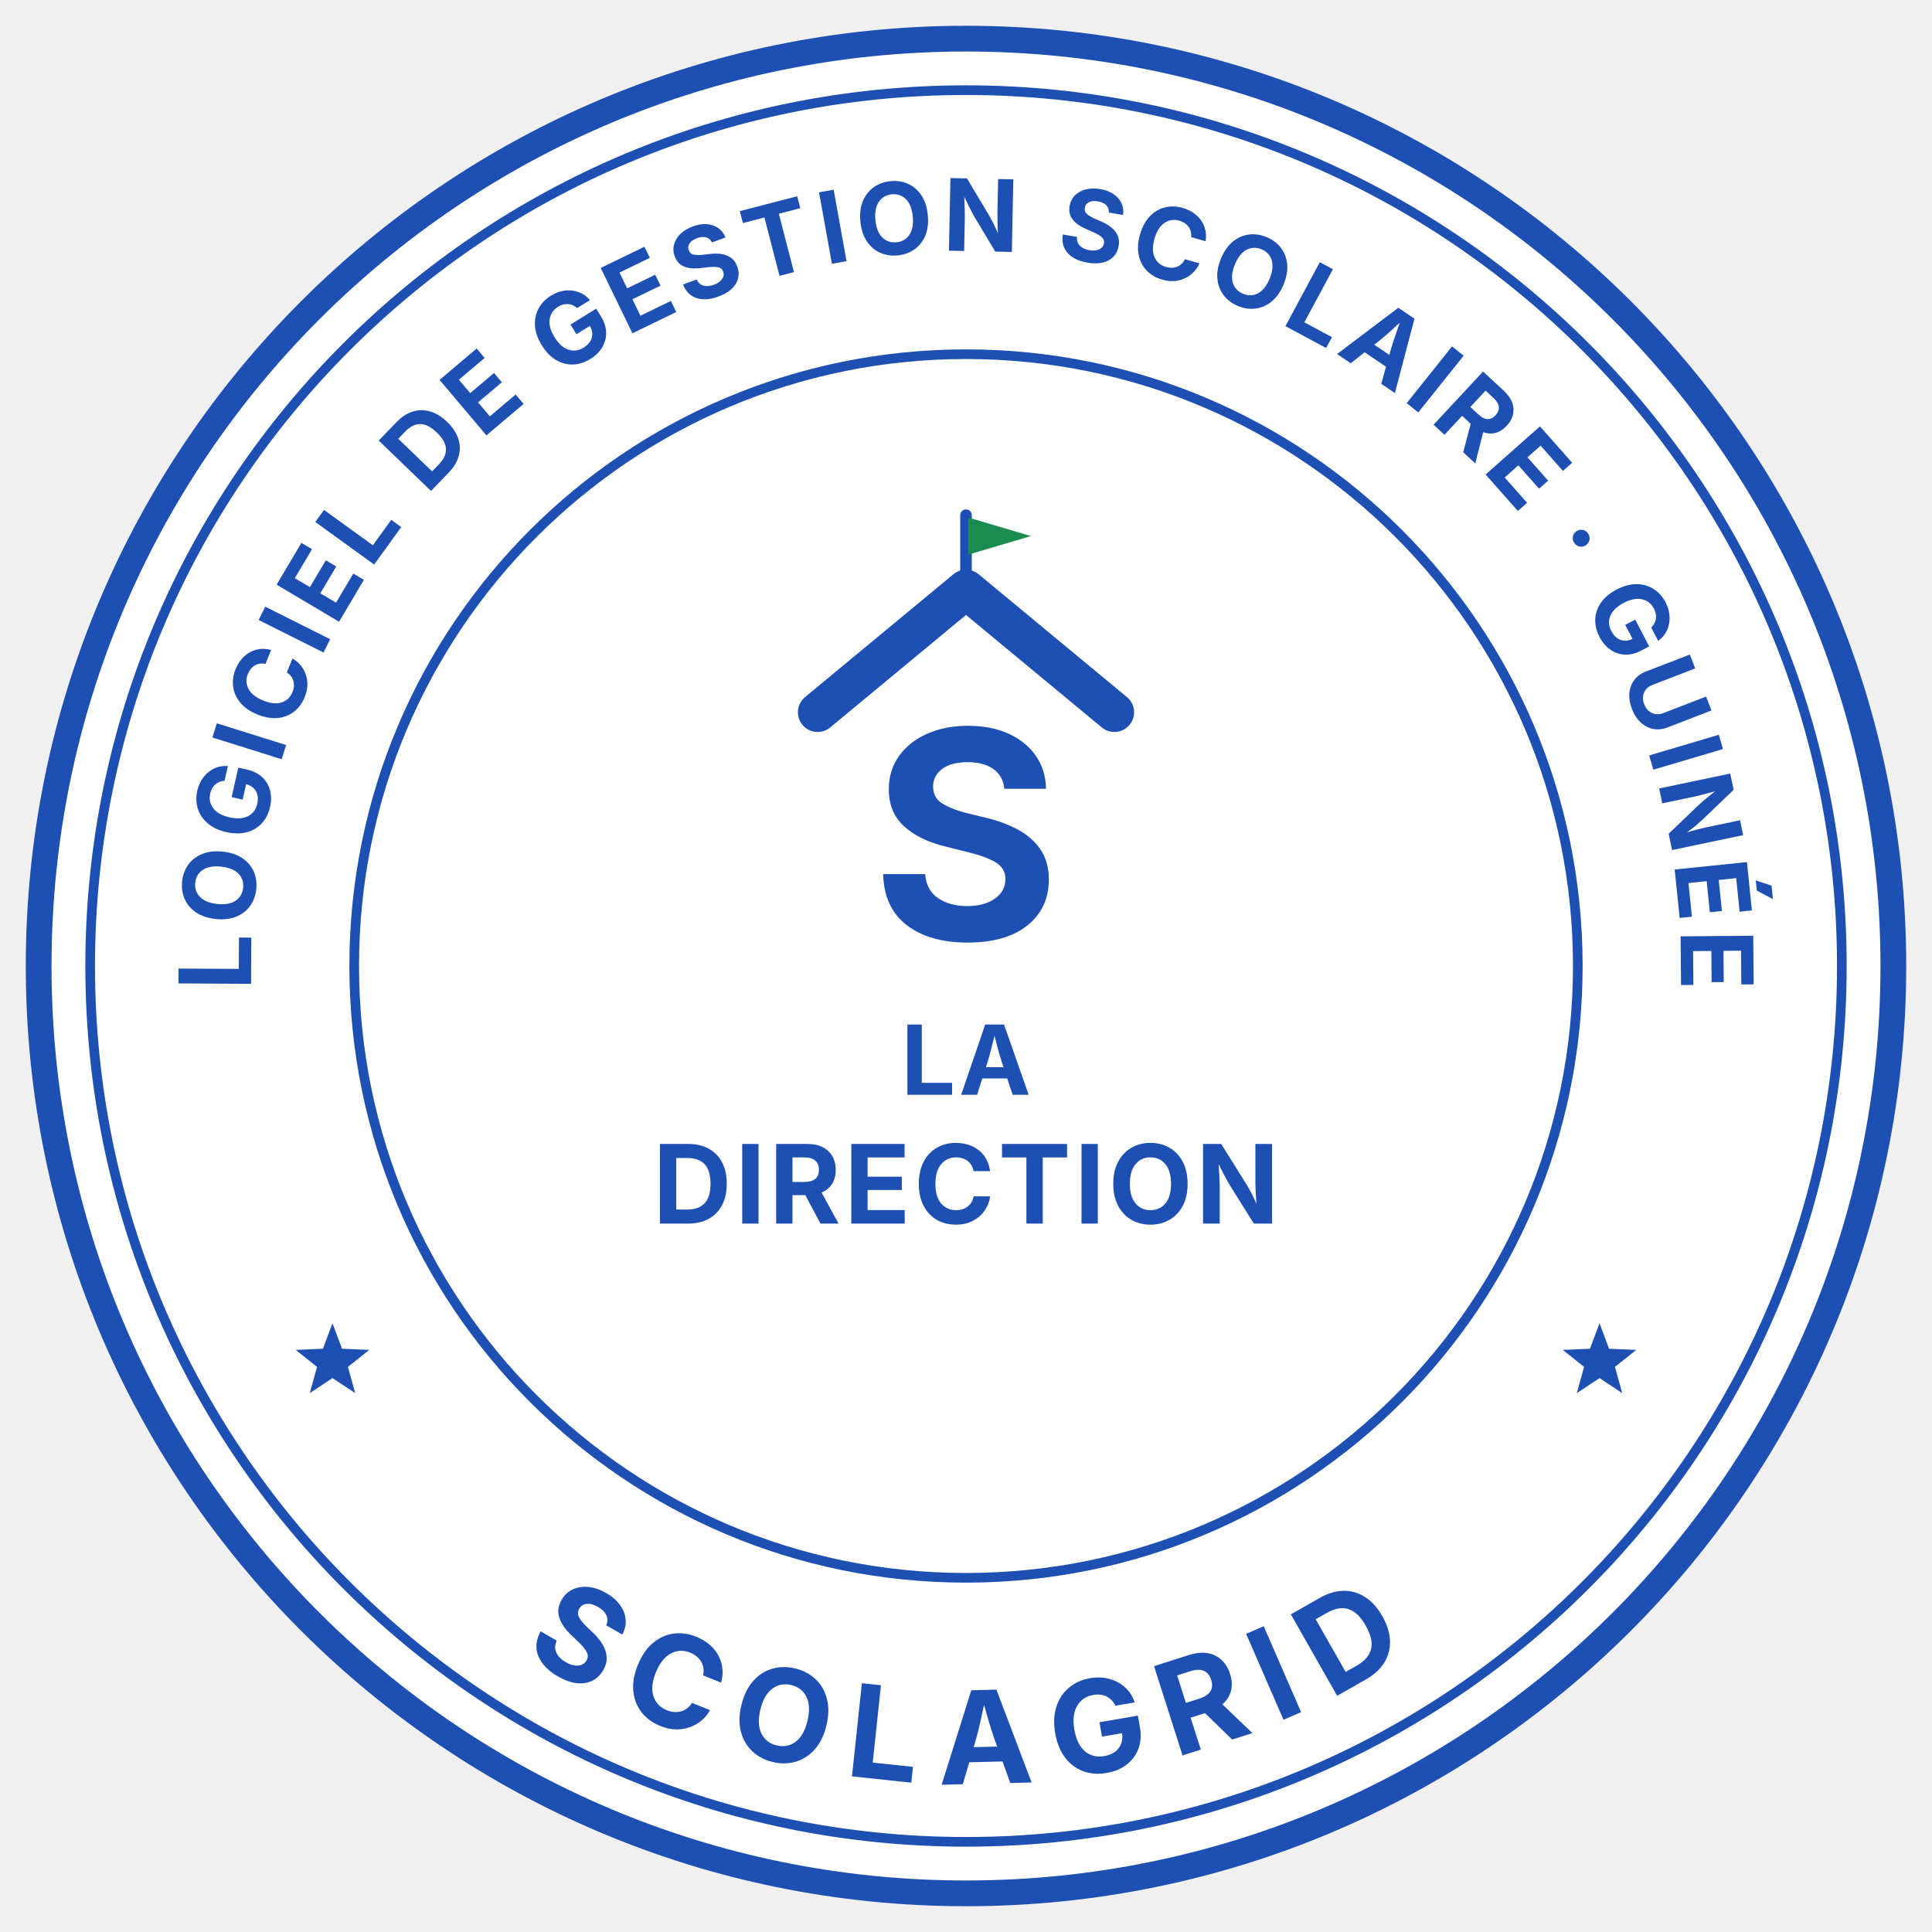
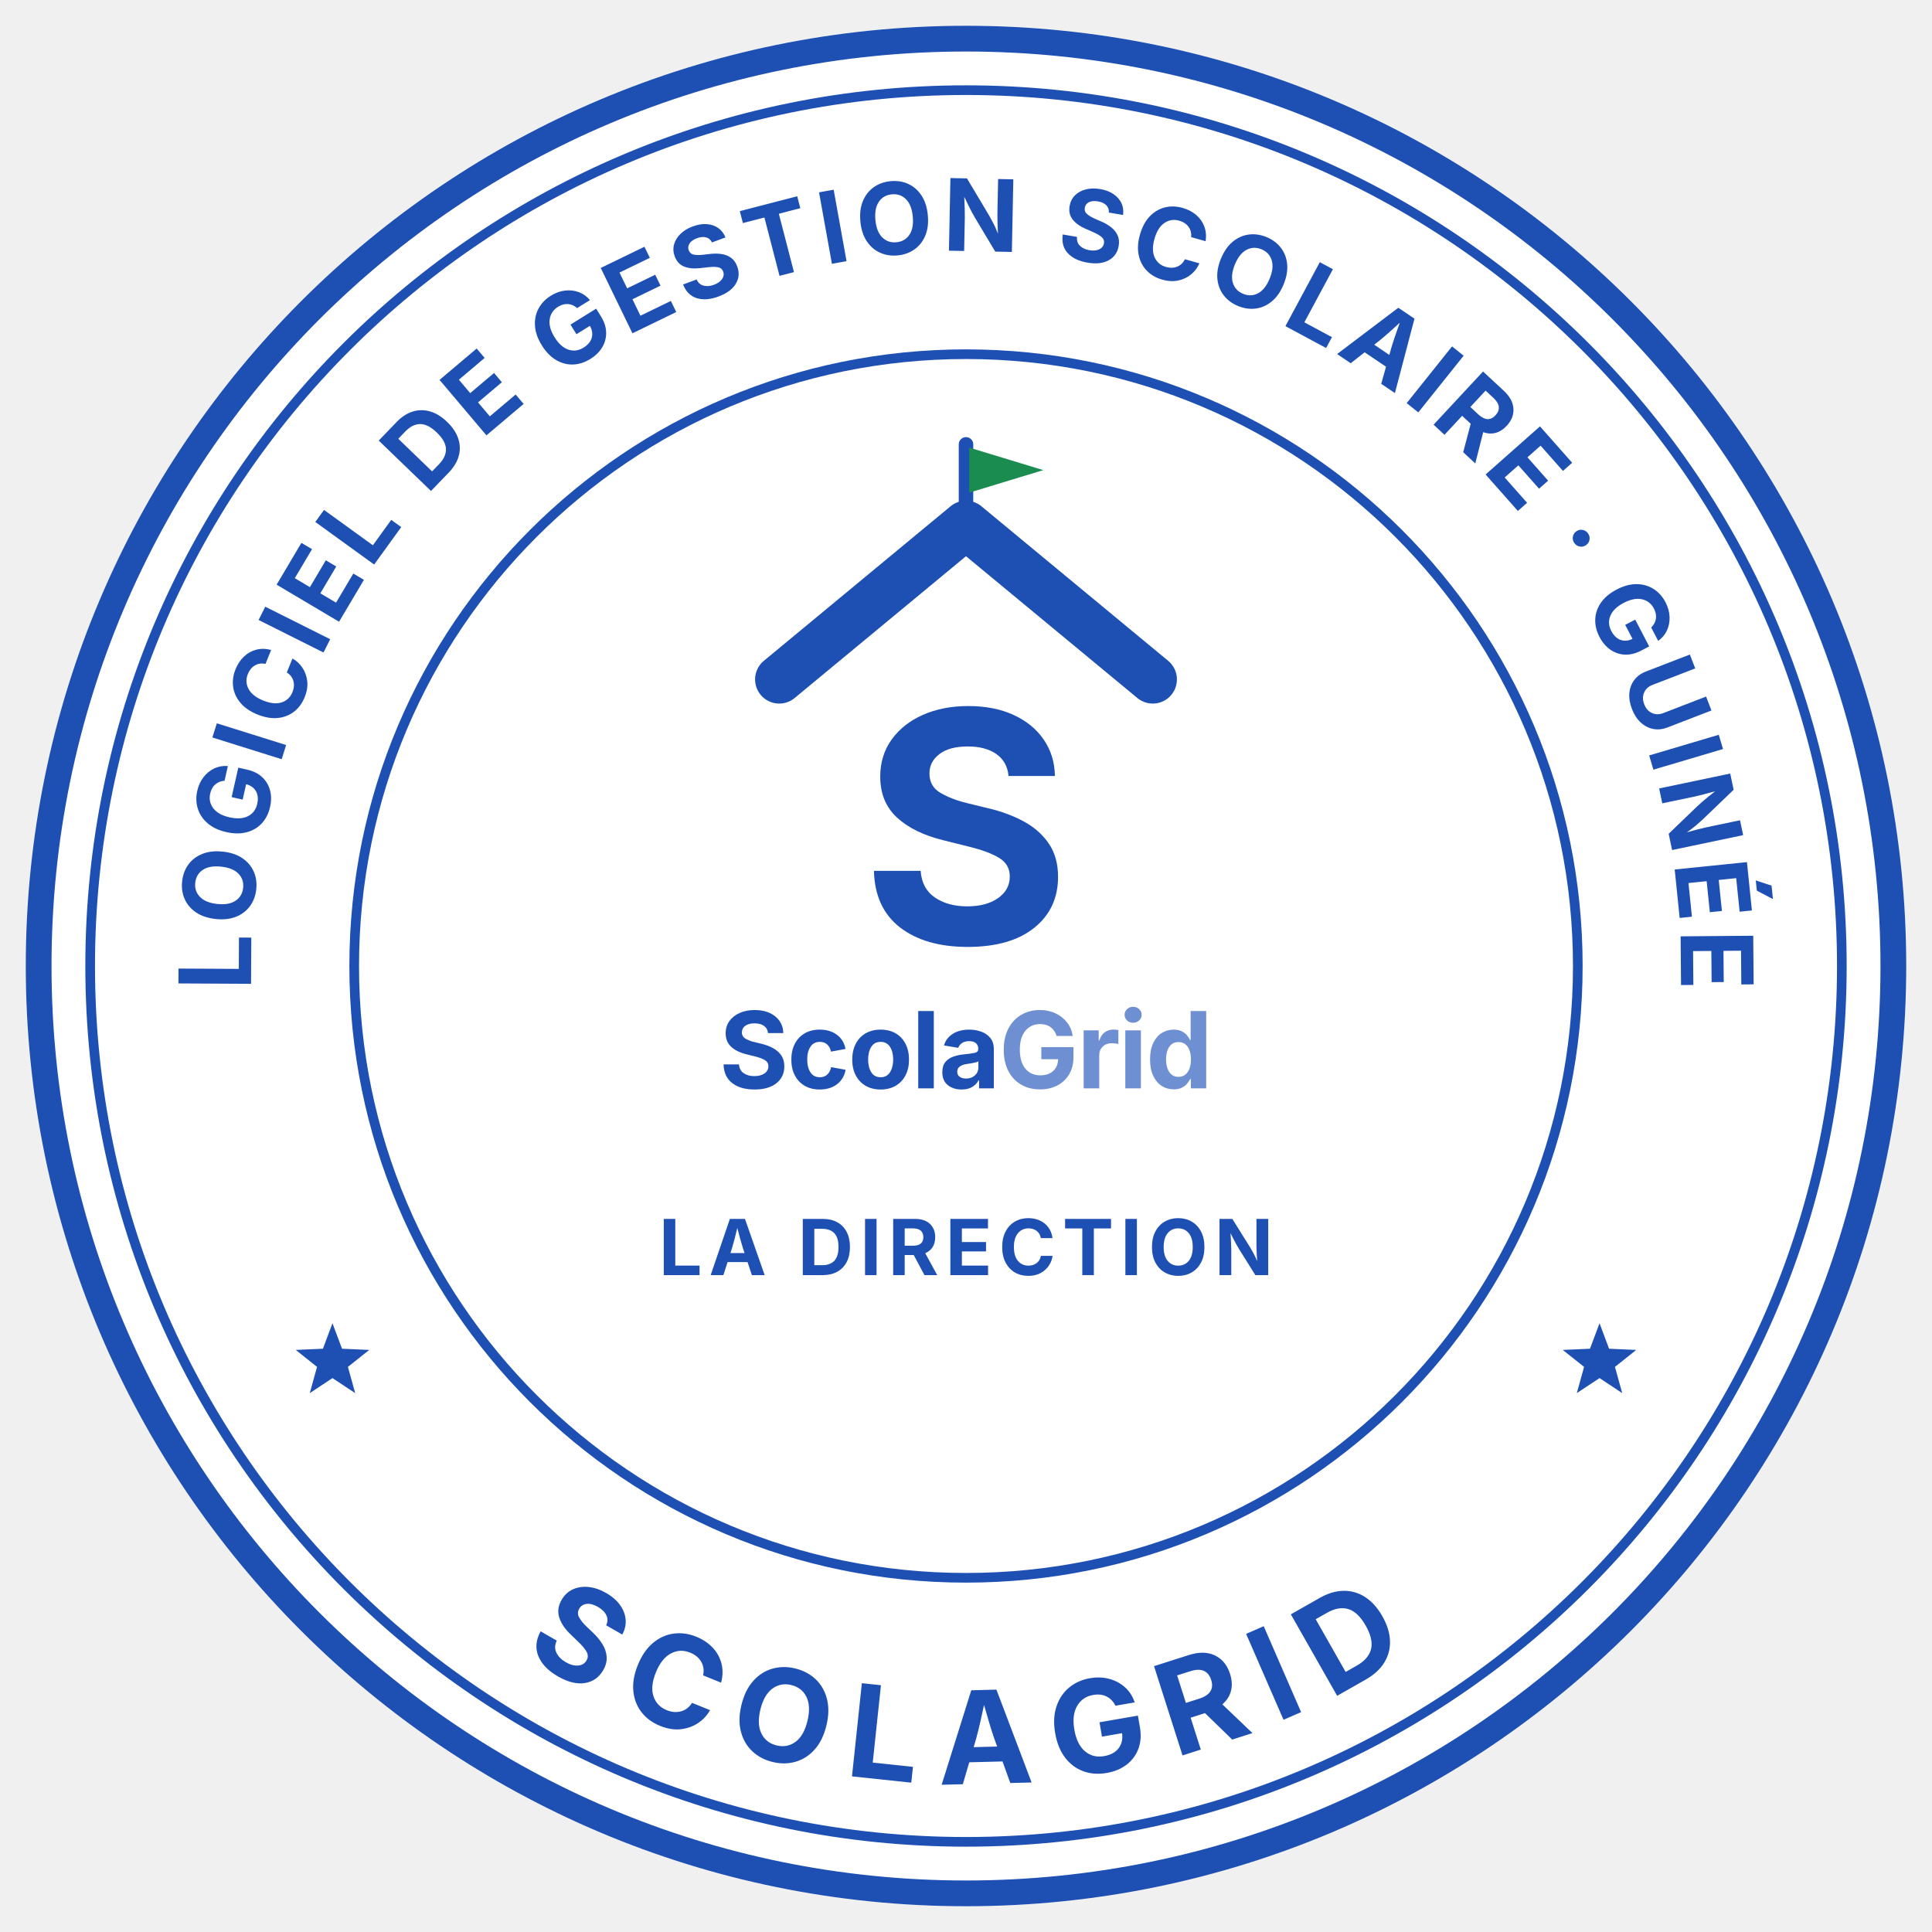
<svg xmlns="http://www.w3.org/2000/svg" viewBox="0 0 600 600" width="600" height="600">
  <circle cx="300" cy="300" r="292" fill="#FFFFFF" />
  <g fill="none" stroke="#1E50B4">
    <circle cx="300" cy="300" r="288" stroke-width="8" />
    <circle cx="300" cy="300" r="272" stroke-width="3" />
    <circle cx="300" cy="300" r="190" stroke-width="3" />
  </g>
  <path d="M77.967 305.533 55.414 305.412 55.439 300.795 74.162 300.896 74.214 291.163 78.044 291.183Z M79.586 276.184Q79.265 279.148 77.655 281.372Q76.044 283.596 73.322 284.695Q70.6 285.794 66.958 285.4Q63.301 285.005 60.869 283.349Q58.437 281.694 57.339 279.177Q56.24 276.66 56.561 273.696Q56.883 270.716 58.492 268.5Q60.102 266.283 62.832 265.185Q65.561 264.087 69.218 264.482Q72.875 264.877 75.292 266.532Q77.709 268.186 78.809 270.695Q79.908 273.204 79.586 276.184ZM75.507 275.743Q75.79 273.124 74.058 271.331Q72.326 269.538 68.714 269.147Q65.087 268.755 63.005 270.137Q60.922 271.518 60.639 274.136Q60.358 276.74 62.104 278.542Q63.85 280.345 67.462 280.735Q71.059 281.124 73.142 279.735Q75.226 278.346 75.507 275.743Z M83.873 250.614Q83.174 253.699 81.28 255.722Q79.386 257.745 76.567 258.472Q73.748 259.199 70.264 258.41Q66.707 257.604 64.474 255.677Q62.241 253.751 61.424 251.122Q60.607 248.492 61.263 245.599Q61.825 243.119 63.225 241.325Q64.625 239.532 66.576 238.624Q68.528 237.716 70.769 237.897L69.732 242.474Q68.045 242.588 66.87 243.595Q65.695 244.601 65.281 246.432Q64.705 248.971 66.232 251.001Q67.758 253.031 71.257 253.823Q74.756 254.616 77.018 253.468Q79.28 252.32 79.879 249.678Q80.411 247.33 79.475 245.706Q78.54 244.082 76.442 243.544L75.358 248.327L71.933 247.551L74.007 238.398L76.753 239.021Q79.647 239.676 81.443 241.372Q83.24 243.067 83.869 245.46Q84.499 247.853 83.873 250.614Z M67.34 224.628 88.86 231.376 87.479 235.781 65.958 229.033Z M94.619 216.522Q93.49 219.315 91.342 220.994Q89.194 222.672 86.281 222.973Q83.368 223.273 79.972 221.9Q76.562 220.522 74.671 218.272Q72.781 216.022 72.408 213.308Q72.036 210.594 73.147 207.844Q74.106 205.472 75.76 203.904Q77.414 202.336 79.577 201.773Q81.739 201.21 84.207 201.849L82.454 206.185Q80.637 205.793 79.174 206.647Q77.711 207.5 76.985 209.297Q75.998 211.739 77.201 213.972Q78.404 216.205 81.73 217.55Q85.127 218.922 87.498 218.125Q89.869 217.329 90.844 214.915Q91.565 213.133 91.111 211.488Q90.657 209.843 89.07 208.843L90.823 204.506Q92.677 205.533 93.909 207.354Q95.14 209.174 95.413 211.529Q95.685 213.884 94.619 216.522Z M82.378 188.41 102.543 198.511 100.475 202.639 80.31 192.538Z M105.304 193.08 85.906 181.574 93.606 168.594 96.899 170.548 91.555 179.557 96.242 182.337 101.185 174.005 104.426 175.928 99.484 184.26 104.366 187.156 109.725 178.121 113.019 180.075Z M116.195 175.321 97.922 162.102 100.628 158.361 115.798 169.336 121.503 161.45 124.606 163.695Z M139.358 146.769 133.852 152.479 117.618 136.822 123.176 131.059Q125.53 128.618 128.202 127.799Q130.874 126.98 133.602 127.781Q136.331 128.583 138.858 131.021Q141.397 133.469 142.302 136.172Q143.208 138.874 142.47 141.591Q141.733 144.307 139.358 146.769ZM134.191 146.392 136.335 144.169Q138.594 141.827 138.496 139.399Q138.399 136.97 135.664 134.333Q132.94 131.706 130.521 131.696Q128.101 131.687 125.853 134.018L123.688 136.263Z M151.069 135.204 136.51 117.978 148.037 108.237 150.509 111.161 142.509 117.923 146.026 122.085 153.425 115.831 155.858 118.71 148.459 124.963 152.123 129.299 160.146 122.518 162.618 125.443Z M183.372 111.459Q180.684 113.128 177.914 113.201Q175.143 113.273 172.646 111.777Q170.149 110.281 168.264 107.246Q166.34 104.148 166.143 101.205Q165.945 98.263 167.244 95.835Q168.542 93.407 171.063 91.842Q173.223 90.5 175.483 90.237Q177.743 89.974 179.76 90.725Q181.777 91.477 183.221 93.2L179.235 95.675Q177.969 94.555 176.427 94.426Q174.886 94.296 173.291 95.286Q171.08 96.66 170.707 99.172Q170.334 101.685 172.226 104.732Q174.119 107.78 176.525 108.584Q178.931 109.388 181.233 107.959Q183.278 106.689 183.777 104.882Q184.276 103.075 183.185 101.204L179.019 103.792L177.167 100.809L185.139 95.857L186.624 98.249Q188.19 100.769 188.244 103.239Q188.299 105.708 187.038 107.837Q185.776 109.966 183.372 111.459Z M196.414 103.51 186.564 83.221 200.14 76.63 201.812 80.075 192.39 84.65 194.769 89.552 203.484 85.321 205.13 88.712 196.416 92.943 198.895 98.049 208.345 93.461 210.017 96.906Z M223.136 92.086Q219.317 93.501 216.39 92.592Q213.462 91.683 212.131 88.351L216.346 86.789Q217.054 88.351 218.522 88.719Q219.99 89.087 221.736 88.44Q223.468 87.798 224.249 86.661Q225.031 85.524 224.583 84.318Q224.179 83.225 223.005 82.998Q221.831 82.771 219.942 82.987L217.398 83.267Q214.474 83.608 212.437 82.773Q210.4 81.938 209.548 79.638Q208.838 77.722 209.336 75.907Q209.834 74.092 211.335 72.632Q212.836 71.172 215.136 70.32Q217.478 69.453 219.521 69.608Q221.564 69.763 223.071 70.826Q224.579 71.89 225.297 73.739L221.109 75.29Q220.523 74.055 219.293 73.72Q218.063 73.384 216.445 73.984Q214.784 74.599 214.138 75.622Q213.491 76.644 213.886 77.708Q214.322 78.886 215.553 79.092Q216.783 79.298 218.253 79.125L220.342 78.884Q222.269 78.638 223.989 78.88Q225.709 79.123 227.002 80.04Q228.294 80.958 228.952 82.732Q230.019 85.613 228.508 88.135Q226.996 90.656 223.136 92.086Z M230.712 69.279 229.752 65.572 247.584 60.952 248.545 64.659 241.878 66.386 246.573 84.512 242.09 85.674 237.394 67.548Z M258.903 58.913 262.902 81.109 258.359 81.928 254.359 59.732Z M278.777 79.321Q275.809 79.606 273.306 78.478Q270.802 77.351 269.176 74.907Q267.549 72.463 267.199 68.817Q266.847 65.155 267.977 62.439Q269.107 59.722 271.35 58.138Q273.592 56.554 276.56 56.268Q279.544 55.981 282.04 57.11Q284.536 58.238 286.163 60.69Q287.79 63.141 288.142 66.802Q288.494 70.464 287.363 73.165Q286.231 75.867 283.996 77.45Q281.761 79.034 278.777 79.321ZM278.385 75.238Q281.006 74.986 282.413 72.927Q283.819 70.868 283.471 67.252Q283.122 63.62 281.348 61.86Q279.575 60.099 276.953 60.351Q274.346 60.602 272.934 62.677Q271.522 64.751 271.869 68.367Q272.216 71.968 273.997 73.728Q275.778 75.488 278.385 75.238Z M294.704 77.848 295.158 55.299 300.304 55.403 307.202 66.957Q307.845 68.075 308.53 69.414Q309.214 70.752 309.92 72.538Q309.833 70.871 309.783 69.197Q309.734 67.523 309.756 66.418L309.974 55.598L314.696 55.693L314.241 78.242L309.081 78.138L302.812 67.656Q302.212 66.63 301.702 65.665Q301.191 64.701 300.661 63.608Q300.13 62.515 299.462 61.094Q299.542 63.139 299.598 64.858Q299.655 66.578 299.634 67.577L299.426 77.943Z M337.696 81.562Q333.683 80.872 331.605 78.618Q329.527 76.364 330.045 72.814L334.476 73.575Q334.306 75.281 335.392 76.335Q336.477 77.39 338.312 77.705Q340.132 78.018 341.378 77.426Q342.624 76.833 342.842 75.565Q343.04 74.417 342.138 73.632Q341.236 72.847 339.493 72.087L337.151 71.055Q334.45 69.884 333.106 68.141Q331.762 66.397 332.177 63.98Q332.524 61.966 333.864 60.645Q335.204 59.324 337.235 58.813Q339.266 58.302 341.683 58.717Q344.144 59.14 345.834 60.299Q347.524 61.457 348.296 63.133Q349.068 64.809 348.762 66.768L344.361 66.012Q344.472 64.649 343.576 63.742Q342.68 62.836 340.979 62.544Q339.234 62.244 338.162 62.804Q337.09 63.365 336.898 64.484Q336.685 65.722 337.647 66.517Q338.608 67.312 339.967 67.899L341.896 68.737Q343.686 69.49 345.053 70.562Q346.421 71.634 347.079 73.076Q347.737 74.517 347.417 76.382Q346.897 79.411 344.325 80.835Q341.753 82.259 337.696 81.562Z M360.946 86.844Q358.048 86.022 356.148 84.066Q354.249 82.111 353.637 79.247Q353.026 76.383 354.026 72.859Q355.031 69.321 357.065 67.199Q359.099 65.078 361.757 64.416Q364.415 63.755 367.269 64.565Q369.73 65.263 371.466 66.739Q373.203 68.216 373.995 70.305Q374.786 72.394 374.417 74.917L369.917 73.64Q370.111 71.791 369.106 70.428Q368.1 69.065 366.236 68.536Q363.703 67.817 361.611 69.253Q359.52 70.689 358.541 74.14Q357.54 77.664 358.587 79.936Q359.634 82.208 362.138 82.918Q363.988 83.443 365.574 82.816Q367.16 82.188 367.985 80.503L372.485 81.78Q371.663 83.733 369.985 85.153Q368.308 86.573 365.995 87.097Q363.683 87.621 360.946 86.844Z M384.492 95.034Q381.735 93.898 380.05 91.73Q378.365 89.562 378.071 86.641Q377.777 83.72 379.173 80.334Q380.575 76.933 382.844 75.061Q385.114 73.189 387.838 72.838Q390.561 72.487 393.318 73.623Q396.089 74.765 397.767 76.931Q399.444 79.096 399.736 82.024Q400.027 84.952 398.625 88.352Q397.223 91.753 394.959 93.611Q392.695 95.469 389.979 95.823Q387.262 96.177 384.492 95.034ZM386.055 91.242Q388.49 92.246 390.696 91.084Q392.902 89.922 394.287 86.564Q395.677 83.191 394.933 80.805Q394.189 78.419 391.754 77.416Q389.333 76.418 387.114 77.59Q384.896 78.763 383.511 82.122Q382.132 85.466 382.883 87.855Q383.634 90.244 386.055 91.242Z M399.202 101.284 409.882 81.419 413.948 83.605 405.082 100.097 413.654 104.706 411.841 108.079Z M415.254 109.953 434.26 95.573 439.278 98.961 433.206 122.074 428.953 119.203 430.441 113.888 423.805 109.407 419.482 112.808ZM426.783 107.053 431.475 110.221 432.045 108.159Q432.559 106.424 433.234 104.45Q433.909 102.477 434.707 100.24Q432.939 101.858 431.386 103.239Q429.832 104.619 428.457 105.736Z M454.554 110.461 440.466 128.074 436.861 125.191 450.948 107.578Z M445.219 131.888 460.578 115.372 467.018 121.361Q469.834 123.979 470.014 126.886Q470.195 129.793 467.927 132.231Q466.35 133.927 464.478 134.429Q462.606 134.931 460.63 134.21L458.155 143.918L454.409 140.434L456.744 131.609L454.084 129.135L448.6 135.032ZM456.63 126.397 459.069 128.665Q462.106 131.489 464.435 128.984Q465.6 127.732 465.47 126.371Q465.341 125.01 463.789 123.567L461.361 121.309Z M461.366 147.359 478.256 132.413 488.257 143.714 485.39 146.252 478.448 138.408 474.367 142.019 480.787 149.274 477.965 151.772 471.545 144.517 467.294 148.279 474.255 156.146 471.388 158.683Z M488.914 168.636Q488.283 167.728 488.466 166.679Q488.649 165.63 489.557 164.999Q490.464 164.368 491.511 164.562Q492.558 164.756 493.189 165.663Q493.82 166.57 493.637 167.619Q493.454 168.668 492.547 169.299Q491.639 169.93 490.592 169.736Q489.545 169.543 488.914 168.636Z M496.747 197.822Q495.284 195.017 495.42 192.249Q495.555 189.481 497.234 187.103Q498.913 184.725 502.08 183.073Q505.314 181.386 508.263 181.41Q511.212 181.434 513.536 182.91Q515.86 184.387 517.232 187.017Q518.408 189.272 518.501 191.545Q518.594 193.819 517.694 195.774Q516.793 197.729 514.967 199.04L512.797 194.879Q514.009 193.701 514.253 192.173Q514.498 190.646 513.63 188.982Q512.426 186.673 509.948 186.113Q507.471 185.553 504.29 187.212Q501.11 188.872 500.128 191.211Q499.145 193.55 500.398 195.952Q501.512 198.086 503.276 198.719Q505.04 199.352 506.987 198.405L504.719 194.057L507.833 192.433L512.173 200.753L509.677 202.055Q507.047 203.428 504.58 203.297Q502.113 203.167 500.085 201.749Q498.057 200.332 496.747 197.822Z M506.82 220.196Q505.806 217.57 506.014 215.25Q506.222 212.931 507.535 211.183Q508.848 209.435 511.15 208.547L524.806 203.277L526.468 207.584L513.165 212.718Q511.33 213.426 510.597 215.08Q509.864 216.734 510.632 218.725Q511.395 220.702 513.049 221.435Q514.703 222.168 516.539 221.459L529.841 216.326L531.509 220.647L517.853 225.917Q515.551 226.805 513.399 226.378Q511.247 225.951 509.535 224.373Q507.822 222.795 506.82 220.196Z M535.098 232.616 513.477 239.034 512.163 234.608 533.784 228.19Z M515.266 244.865 537.34 240.236 538.396 245.273 528.69 254.593Q527.745 255.472 526.595 256.44Q525.445 257.408 523.864 258.497Q525.468 258.037 527.088 257.612Q528.708 257.187 529.79 256.961L540.382 254.739L541.351 259.361L519.278 263.991L518.218 258.939L527.021 250.473Q527.887 249.658 528.711 248.943Q529.536 248.229 530.482 247.466Q531.427 246.703 532.662 245.733Q530.687 246.271 529.024 246.712Q527.362 247.154 526.384 247.359L516.236 249.488Z M520.092 270.037 542.528 267.738 544.067 282.751 540.257 283.141 539.189 272.721 533.769 273.277 534.756 282.914 531.007 283.298 530.019 273.661 524.372 274.24 525.443 284.69 521.634 285.08ZM545.271 273.422 550.169 275.035 550.598 279.221 545.596 276.584Z M521.931 290.79 544.484 290.603 544.609 305.694 540.78 305.726 540.693 295.251 535.244 295.296 535.324 304.984 531.555 305.015 531.475 295.328 525.799 295.375 525.886 305.879 522.057 305.911Z" fill="#1E50B4" />
  <path d="M173.263 520.618Q168.709 517.997 167.196 514.343Q165.682 510.688 167.889 506.618L172.917 509.512Q171.951 511.502 172.797 513.263Q173.644 515.023 175.726 516.221Q177.791 517.41 179.563 517.247Q181.336 517.084 182.164 515.645Q182.914 514.342 182.171 512.99Q181.428 511.638 179.655 509.942L177.278 507.65Q174.527 505.03 173.676 502.32Q172.824 499.61 174.402 496.868Q175.717 494.583 177.929 493.579Q180.14 492.576 182.827 492.861Q185.514 493.145 188.256 494.723Q191.049 496.331 192.581 498.486Q194.113 500.64 194.302 503.014Q194.49 505.387 193.248 507.624L188.254 504.75Q188.996 503.149 188.314 501.652Q187.631 500.155 185.702 499.045Q183.721 497.905 182.174 498.107Q180.626 498.309 179.895 499.579Q179.087 500.984 179.898 502.375Q180.709 503.765 182.093 505.08L184.056 506.954Q185.89 508.663 187.069 510.569Q188.247 512.476 188.403 514.515Q188.559 516.554 187.342 518.67Q185.364 522.106 181.616 522.687Q177.867 523.268 173.263 520.618Z M205.007 535.99Q201.405 534.531 199.241 531.758Q197.077 528.984 196.692 525.225Q196.308 521.466 198.082 517.085Q199.864 512.686 202.769 510.249Q205.674 507.812 209.176 507.334Q212.678 506.856 216.226 508.293Q219.286 509.532 221.307 511.668Q223.329 513.804 224.053 516.595Q224.777 519.385 223.951 522.57L218.357 520.304Q218.864 517.959 217.765 516.071Q216.665 514.182 214.348 513.243Q211.198 511.967 208.315 513.518Q205.432 515.068 203.694 519.358Q201.92 523.739 202.945 526.799Q203.971 529.86 207.085 531.121Q209.384 532.052 211.506 531.468Q213.629 530.885 214.922 528.837L220.515 531.103Q219.188 533.495 216.838 535.082Q214.488 536.67 211.449 537.019Q208.41 537.368 205.007 535.99Z M239.927 547.196Q236.188 546.287 233.614 543.853Q231.04 541.418 230.092 537.751Q229.144 534.083 230.26 529.491Q231.381 524.879 233.909 522.046Q236.436 519.213 239.841 518.231Q243.245 517.25 246.984 518.158Q250.741 519.071 253.306 521.504Q255.871 523.936 256.816 527.613Q257.762 531.29 256.641 535.902Q255.52 540.513 252.997 543.327Q250.474 546.141 247.08 547.125Q243.685 548.109 239.927 547.196ZM241.177 542.053Q244.479 542.855 247.065 540.941Q249.651 539.027 250.758 534.472Q251.869 529.898 250.453 527.001Q249.036 524.104 245.734 523.302Q242.45 522.504 239.851 524.435Q237.251 526.365 236.144 530.92Q235.042 535.456 236.468 538.356Q237.894 541.255 241.177 542.053Z M264.592 551.669 267.661 522.73 273.585 523.358 271.037 547.384 283.526 548.708 283.005 553.622Z M292.435 554.272 301.64 524.929 309.45 524.732 320.376 553.567 313.757 553.734 311.341 547.035 301.012 547.295 299.015 554.106ZM302.378 542.591 309.681 542.407 308.736 539.813Q307.977 537.605 307.209 535.026Q306.44 532.447 305.604 529.498Q304.957 532.523 304.359 535.137Q303.761 537.75 303.152 539.954Z M343.714 550.607Q339.691 551.3 336.343 550.044Q332.995 548.788 330.734 545.788Q328.473 542.789 327.691 538.247Q326.891 533.608 328.082 529.994Q329.272 526.38 332.002 524.106Q334.732 521.832 338.504 521.182Q341.738 520.624 344.568 521.405Q347.398 522.186 349.445 524.063Q351.493 525.939 352.385 528.699L346.418 529.727Q345.447 527.774 343.667 526.872Q341.886 525.97 339.499 526.381Q336.189 526.952 334.525 529.775Q332.861 532.599 333.647 537.161Q334.433 541.722 336.921 543.85Q339.408 545.978 342.854 545.384Q345.914 544.857 347.387 542.938Q348.86 541.02 348.462 538.254L342.226 539.329L341.457 534.863L353.39 532.807L354.007 536.387Q354.657 540.159 353.526 543.139Q352.394 546.119 349.854 548.053Q347.313 549.987 343.714 550.607Z M367.248 545.161 358.397 517.438 369.208 513.987Q373.934 512.478 377.316 514.115Q380.699 515.751 382.006 519.845Q382.914 522.691 382.294 525.114Q381.673 527.537 379.612 529.302L388.961 538.229L382.673 540.237L374.228 532.025L369.763 533.451L372.923 543.349ZM368.296 528.855 372.389 527.548Q377.487 525.921 376.145 521.716Q375.473 519.613 373.861 518.898Q372.249 518.182 369.644 519.014L365.569 520.315Z M392.461 505.035 404.072 531.72 398.609 534.096 386.998 507.411Z M424.164 521.589 415.267 526.647 400.884 501.348 409.866 496.242Q413.67 494.08 417.276 494.04Q420.882 494.001 423.966 495.988Q427.051 497.976 429.29 501.915Q431.539 505.871 431.674 509.546Q431.809 513.222 429.905 516.315Q428.001 519.408 424.164 521.589ZM417.907 519.238 421.371 517.268Q425.021 515.193 425.786 512.152Q426.551 509.111 424.128 504.849Q421.715 500.604 418.724 499.71Q415.733 498.815 412.099 500.881L408.602 502.87Z" fill="#1E50B4" />
  <polygon points="496.75,410.94 499.71,418.86 508.16,419.23 501.54,424.50 503.80,432.65 496.75,427.98 489.69,432.65 491.95,424.50 485.33,419.23 493.78,418.86" fill="#1E50B4" />
  <polygon points="103.25,410.94 106.22,418.86 114.67,419.23 108.05,424.50 110.31,432.65 103.25,427.98 96.20,432.65 98.46,424.50 91.84,419.23 100.29,418.86" fill="#1E50B4" />
-   <g transform="translate(207.84 136.24) scale(0.36)">
-     <path d="M128 236 L256 130 L384 236" fill="none" stroke="#1E50B4" stroke-width="34" stroke-linecap="round" stroke-linejoin="round" />
-     <path d="M256 132 L256 66" stroke="#1E50B4" stroke-width="10" stroke-linecap="round" />
-     <path d="M258 68 L312 84 L258 100 Z" fill="#1A8C50" />
-     <path d="M257.282 434.686Q224.445 434.686 204.853 419.61Q185.26 404.534 184.528 375.604H220.783Q221.759 389.397 231.83 396.294Q241.901 403.191 256.916 403.191Q271.808 403.191 280.902 396.783Q289.997 390.374 289.997 379.998Q289.997 370.599 281.757 365.594Q273.517 360.589 258.625 356.927L238.605 351.922Q215.534 346.307 202.472 334.283Q189.411 322.259 189.411 302.483Q189.411 286.004 198.261 273.675Q207.111 261.346 222.553 254.51Q237.995 247.674 257.77 247.674Q277.912 247.674 292.926 254.571Q307.941 261.468 316.364 273.736Q324.787 286.004 325.031 301.995H289.02Q288.043 291.009 279.682 285.027Q271.32 279.046 257.404 279.046Q243.122 279.046 235.37 284.966Q227.619 290.887 227.619 300.042Q227.619 310.174 236.347 315.179Q245.075 320.184 256.671 322.991L273.151 327.02Q288.41 330.56 300.739 337.212Q313.068 343.865 320.27 354.424Q327.472 364.983 327.472 380.242Q327.472 405.022 308.979 419.854Q290.485 434.686 257.282 434.686Z" fill="#1E50B4" />
+   <g transform="translate(172.00 112.00) scale(0.5)">
+     <path d="M140 198 L256 102 L372 198" fill="none" stroke="#1E50B4" stroke-width="30" stroke-linecap="round" stroke-linejoin="round" />
+     <path d="M256 104 L256 52" stroke="#1E50B4" stroke-width="9" stroke-linecap="round" />
+     <path d="M258 54 L304 68 L258 82 Z" fill="#1A8C50" />
+     <path d="M257.025 364.148Q230.756 364.148 215.082 352.088Q199.408 340.027 198.822 316.883H227.826Q228.607 327.918 236.664 333.436Q244.721 338.953 256.732 338.953Q268.646 338.953 275.922 333.826Q283.197 328.699 283.197 320.398Q283.197 312.879 276.605 308.875Q270.014 304.871 258.1 301.941L242.084 297.938Q223.627 293.445 213.178 283.826Q202.729 274.207 202.729 258.387Q202.729 245.203 209.809 235.34Q216.889 225.477 229.242 220.008Q241.596 214.539 257.416 214.539Q273.529 214.539 285.541 220.057Q297.553 225.574 304.291 235.389Q311.029 245.203 311.225 257.996H282.416Q281.635 249.207 274.945 244.422Q268.256 239.637 257.123 239.637Q245.697 239.637 239.496 244.373Q233.295 249.109 233.295 256.434Q233.295 264.539 240.277 268.543Q247.26 272.547 256.537 274.793L269.721 278.016Q281.928 280.848 291.791 286.17Q301.654 291.492 307.416 299.939Q313.178 308.387 313.178 320.594Q313.178 340.418 298.383 352.283Q283.588 364.148 257.025 364.148Z" fill="#1E50B4" />
+     <path d="M124.632 452.709Q115.963 452.709 110.791 448.729Q105.619 444.749 105.425 437.111H114.997Q115.254 440.753 117.913 442.574Q120.572 444.395 124.536 444.395Q128.467 444.395 130.868 442.703Q133.269 441.011 133.269 438.271Q133.269 435.79 131.094 434.469Q128.918 433.147 124.987 432.181L119.702 430.859Q113.611 429.377 110.163 426.203Q106.714 423.028 106.714 417.808Q106.714 413.457 109.051 410.202Q111.387 406.947 115.464 405.143Q119.541 403.338 124.761 403.338Q130.079 403.338 134.042 405.159Q138.006 406.979 140.23 410.218Q142.454 413.457 142.518 417.679H133.011Q132.753 414.778 130.546 413.199Q128.338 411.62 124.665 411.62Q120.894 411.62 118.848 413.183Q116.801 414.746 116.801 417.163Q116.801 419.838 119.105 421.159Q121.41 422.48 124.471 423.222L128.822 424.285Q132.85 425.22 136.105 426.976Q139.36 428.732 141.261 431.52Q143.163 434.308 143.163 438.336Q143.163 444.878 138.28 448.793Q133.398 452.709 124.632 452.709Z M165.14 452.709Q159.694 452.709 155.746 450.373Q151.798 448.036 149.655 443.863Q147.512 439.689 147.512 434.146Q147.512 428.571 149.655 424.382Q151.798 420.192 155.746 417.856Q159.694 415.52 165.14 415.52Q171.553 415.52 175.839 418.726Q180.125 421.933 181.157 427.508L172.166 429.184Q171.553 426.38 169.797 424.752Q168.041 423.125 165.237 423.125Q161.37 423.125 159.372 426.17Q157.374 429.216 157.374 434.114Q157.374 438.948 159.372 442.026Q161.37 445.104 165.237 445.104Q168.041 445.104 169.845 443.412Q171.65 441.72 172.23 438.819L181.221 440.463Q180.19 446.167 175.904 449.438Q171.618 452.709 165.14 452.709Z M202.973 452.709Q197.559 452.709 193.595 450.373Q189.631 448.036 187.488 443.863Q185.345 439.689 185.345 434.146Q185.345 428.571 187.488 424.382Q189.631 420.192 193.595 417.856Q197.559 415.52 202.973 415.52Q208.387 415.52 212.351 417.856Q216.315 420.192 218.458 424.382Q220.601 428.571 220.601 434.146Q220.601 439.689 218.458 443.863Q216.315 448.036 212.351 450.373Q208.387 452.709 202.973 452.709ZM202.973 445.104Q206.84 445.104 208.806 441.978Q210.772 438.852 210.772 434.114Q210.772 429.345 208.806 426.235Q206.84 423.125 202.973 423.125Q199.106 423.125 197.156 426.235Q195.207 429.345 195.207 434.114Q195.207 438.852 197.156 441.978Q199.106 445.104 202.973 445.104Z M236.004 403.982V452.0H226.336V403.982Z M253.277 452.709Q248.121 452.709 244.705 449.986Q241.289 447.263 241.289 441.913Q241.289 437.885 243.222 435.597Q245.156 433.309 248.25 432.245Q251.343 431.182 254.888 430.859Q259.529 430.408 261.575 429.909Q263.622 429.409 263.622 427.637V427.476Q263.622 425.188 262.155 423.931Q260.689 422.674 257.982 422.674Q255.178 422.674 253.47 423.882Q251.762 425.091 251.182 426.831L242.32 425.349Q243.706 420.676 247.847 418.098Q251.988 415.52 258.014 415.52Q261.881 415.52 265.378 416.744Q268.875 417.969 271.082 420.66Q273.29 423.351 273.29 427.733V452.0H264.137V447.005H263.815Q262.494 449.519 259.883 451.114Q257.273 452.709 253.277 452.709ZM256.016 445.909Q259.4 445.909 261.543 443.943Q263.686 441.978 263.686 439.109V435.21Q263.106 435.629 261.801 435.935Q260.496 436.241 259.045 436.483Q257.595 436.725 256.532 436.854Q253.857 437.24 252.213 438.368Q250.57 439.496 250.57 441.655Q250.57 443.75 252.101 444.83Q253.631 445.909 256.016 445.909Z" fill="#1E50B4" />
+     <path d="M302.035 452.645Q295.299 452.645 290.208 449.664Q285.116 446.683 282.28 441.172Q279.444 435.661 279.444 428.056Q279.444 420.289 282.393 414.746Q285.341 409.203 290.417 406.271Q295.493 403.338 301.809 403.338Q307.223 403.338 311.606 405.4Q315.989 407.463 318.792 411.088Q321.596 414.714 322.273 419.451H312.283Q311.251 416.003 308.609 414.037Q305.966 412.071 301.97 412.071Q296.427 412.071 292.931 416.196Q289.434 420.321 289.434 427.959Q289.434 435.597 292.882 439.754Q296.331 443.911 302.099 443.911Q307.223 443.911 310.156 441.204Q313.088 438.497 313.217 433.889H302.776V426.412H322.756V432.406Q322.756 438.723 320.082 443.25Q317.407 447.778 312.734 450.211Q308.061 452.645 302.035 452.645Z M329.072 452.0V415.971H338.417V422.255H338.804Q339.803 418.936 342.14 417.211Q344.476 415.487 347.505 415.487Q349.149 415.487 350.631 415.81V424.446Q349.987 424.253 348.746 424.108Q347.505 423.963 346.442 423.963Q343.09 423.963 340.915 426.058Q338.74 428.152 338.74 431.504V452.0Z M354.949 452.0V415.971H364.617V452.0ZM359.783 411.266Q357.591 411.266 356.044 409.815Q354.498 408.365 354.498 406.303Q354.498 404.24 356.044 402.79Q357.591 401.34 359.783 401.34Q361.974 401.34 363.537 402.79Q365.1 404.24 365.1 406.303Q365.1 408.365 363.537 409.815Q361.974 411.266 359.783 411.266Z M385.015 452.612Q380.858 452.612 377.539 450.469Q374.219 448.326 372.27 444.185Q370.32 440.044 370.32 434.05Q370.32 427.895 372.318 423.77Q374.316 419.645 377.635 417.582Q380.955 415.52 384.951 415.52Q388.012 415.52 390.042 416.551Q392.073 417.582 393.313 419.097Q394.554 420.611 395.199 422.029H395.521V403.982H405.189V452.0H395.682V446.231H395.199Q394.522 447.682 393.265 449.148Q392.008 450.614 389.978 451.613Q387.948 452.612 385.015 452.612ZM387.98 444.846Q391.654 444.846 393.684 441.881Q395.714 438.916 395.714 434.018Q395.714 429.119 393.7 426.187Q391.686 423.254 387.98 423.254Q384.177 423.254 382.211 426.267Q380.246 429.28 380.246 434.018Q380.246 438.787 382.228 441.816Q384.209 444.846 387.98 444.846Z" fill="#6F8FD3" />
  </g>
-   <path d="M281.797 340.0V318.174H286.265V336.294H295.684V340.0Z M298.5 340.0 305.957 318.174H311.816L319.462 340.0H314.497L312.812 334.932H305.063L303.437 340.0ZM306.176 331.431H311.655L310.996 329.468Q310.468 327.798 309.941 325.85Q309.414 323.901 308.842 321.675Q308.3 323.931 307.802 325.879Q307.304 327.827 306.806 329.468Z" fill="#1E50B4" />
-   <path d="M213.648 380.0H204.949V355.264H213.731Q217.45 355.264 220.131 356.75Q222.812 358.235 224.256 361Q225.701 363.764 225.701 367.615Q225.701 371.483 224.256 374.256Q222.812 377.028 220.106 378.514Q217.4 380.0 213.648 380.0ZM210.012 375.634H213.399Q216.968 375.634 218.811 373.708Q220.654 371.782 220.654 367.615Q220.654 363.465 218.819 361.547Q216.985 359.63 213.432 359.63H210.012Z M235.566 355.264V380.0H230.502V355.264Z M241.048 380.0V355.264H250.694Q254.911 355.264 257.227 357.463Q259.542 359.663 259.542 363.315Q259.542 365.855 258.414 367.657Q257.285 369.458 255.16 370.354L260.422 380.0H254.811L250.096 371.168H246.112V380.0ZM246.112 367.067H249.764Q254.313 367.067 254.313 363.315Q254.313 361.439 253.192 360.443Q252.072 359.447 249.748 359.447H246.112Z M264.377 380.0V355.264H280.929V359.464H269.441V365.44H280.066V369.574H269.441V375.8H280.962V380.0Z M296.837 380.332Q293.534 380.332 290.944 378.838Q288.354 377.344 286.852 374.505Q285.349 371.666 285.349 367.648Q285.349 363.614 286.86 360.767Q288.371 357.92 290.977 356.426Q293.583 354.932 296.837 354.932Q299.643 354.932 301.917 355.969Q304.192 357.007 305.653 358.974Q307.114 360.941 307.479 363.714H302.349Q302 361.705 300.531 360.568Q299.062 359.431 296.937 359.431Q294.048 359.431 292.272 361.572Q290.496 363.714 290.496 367.648Q290.496 371.666 292.28 373.75Q294.065 375.833 296.92 375.833Q299.029 375.833 300.515 374.696Q302 373.559 302.366 371.533H307.496Q307.213 373.841 305.869 375.841Q304.524 377.842 302.241 379.087Q299.958 380.332 296.837 380.332Z M311.185 359.464V355.264H331.389V359.464H323.835V380.0H318.755V359.464Z M340.939 355.264V380.0H335.875V355.264Z M357.279 380.332Q354.008 380.332 351.394 378.838Q348.779 377.344 347.26 374.505Q345.741 371.666 345.741 367.648Q345.741 363.614 347.26 360.767Q348.779 357.92 351.394 356.426Q354.008 354.932 357.279 354.932Q360.566 354.932 363.172 356.426Q365.779 357.92 367.298 360.767Q368.817 363.614 368.817 367.648Q368.817 371.683 367.298 374.513Q365.779 377.344 363.172 378.838Q360.566 380.332 357.279 380.332ZM357.279 375.833Q360.167 375.833 361.919 373.733Q363.67 371.633 363.67 367.648Q363.67 363.647 361.919 361.539Q360.167 359.431 357.279 359.431Q354.407 359.431 352.647 361.547Q350.887 363.664 350.887 367.648Q350.887 371.616 352.647 373.725Q354.407 375.833 357.279 375.833Z M373.619 380.0V355.264H379.263L387.083 367.781Q387.813 368.993 388.593 370.446Q389.374 371.898 390.187 373.841Q390.054 372.015 389.963 370.18Q389.872 368.346 389.872 367.134V355.264H395.051V380.0H389.39L382.285 368.645Q381.604 367.532 381.023 366.486Q380.442 365.44 379.836 364.253Q379.23 363.066 378.466 361.522Q378.599 363.764 378.699 365.648Q378.798 367.532 378.798 368.628V380.0Z" fill="#1E50B4" />
+   <path d="M206.143 396.0V378.539H209.717V393.035H217.252V396.0Z M220.705 396.0 226.67 378.539H231.357L237.475 396.0H233.502L232.154 391.945H225.955L224.654 396.0ZM226.846 389.145H231.229L230.701 387.574Q230.279 386.238 229.857 384.68Q229.436 383.121 228.979 381.34Q228.545 383.145 228.146 384.703Q227.748 386.262 227.35 387.574Z M255.455 396.0H249.314V378.539H255.514Q258.139 378.539 260.031 379.588Q261.924 380.637 262.943 382.588Q263.963 384.539 263.963 387.258Q263.963 389.988 262.943 391.945Q261.924 393.902 260.014 394.951Q258.104 396.0 255.455 396.0ZM252.889 392.918H255.279Q257.799 392.918 259.1 391.559Q260.4 390.199 260.4 387.258Q260.4 384.328 259.105 382.975Q257.811 381.621 255.303 381.621H252.889Z M272.221 378.539V396.0H268.646V378.539Z M277.385 396.0V378.539H284.193Q287.17 378.539 288.805 380.092Q290.439 381.645 290.439 384.223Q290.439 386.016 289.643 387.287Q288.846 388.559 287.346 389.191L291.061 396.0H287.1L283.771 389.766H280.959V396.0ZM280.959 386.871H283.537Q286.748 386.871 286.748 384.223Q286.748 382.898 285.957 382.195Q285.166 381.492 283.525 381.492H280.959Z M295.146 396.0V378.539H306.83V381.504H298.721V385.723H306.221V388.641H298.721V393.035H306.854V396.0Z M319.354 396.234Q317.021 396.234 315.193 395.18Q313.365 394.125 312.305 392.121Q311.244 390.117 311.244 387.281Q311.244 384.434 312.311 382.424Q313.377 380.414 315.217 379.359Q317.057 378.305 319.354 378.305Q321.334 378.305 322.939 379.037Q324.545 379.77 325.576 381.158Q326.607 382.547 326.865 384.504H323.244Q322.998 383.086 321.961 382.283Q320.924 381.48 319.424 381.48Q317.385 381.48 316.131 382.992Q314.877 384.504 314.877 387.281Q314.877 390.117 316.137 391.588Q317.396 393.059 319.412 393.059Q320.9 393.059 321.949 392.256Q322.998 391.453 323.256 390.023H326.877Q326.678 391.652 325.729 393.064Q324.779 394.477 323.168 395.355Q321.557 396.234 319.354 396.234Z M330.775 381.504V378.539H345.037V381.504H339.705V396.0H336.119V381.504Z M353.072 378.539V396.0H349.498V378.539Z M365.9 396.234Q363.592 396.234 361.746 395.18Q359.9 394.125 358.828 392.121Q357.756 390.117 357.756 387.281Q357.756 384.434 358.828 382.424Q359.9 380.414 361.746 379.359Q363.592 378.305 365.9 378.305Q368.221 378.305 370.061 379.359Q371.9 380.414 372.973 382.424Q374.045 384.434 374.045 387.281Q374.045 390.129 372.973 392.127Q371.9 394.125 370.061 395.18Q368.221 396.234 365.9 396.234ZM365.9 393.059Q367.939 393.059 369.176 391.576Q370.412 390.094 370.412 387.281Q370.412 384.457 369.176 382.969Q367.939 381.48 365.9 381.48Q363.873 381.48 362.631 382.975Q361.389 384.469 361.389 387.281Q361.389 390.082 362.631 391.57Q363.873 393.059 365.9 393.059Z M378.729 396.0V378.539H382.713L388.232 387.375Q388.748 388.23 389.299 389.256Q389.85 390.281 390.424 391.652Q390.33 390.363 390.266 389.068Q390.201 387.773 390.201 386.918V378.539H393.857V396.0H389.861L384.846 387.984Q384.365 387.199 383.955 386.461Q383.545 385.723 383.117 384.885Q382.689 384.047 382.15 382.957Q382.244 384.539 382.314 385.869Q382.385 387.199 382.385 387.973V396.0Z" fill="#1E50B4" />
</svg>
